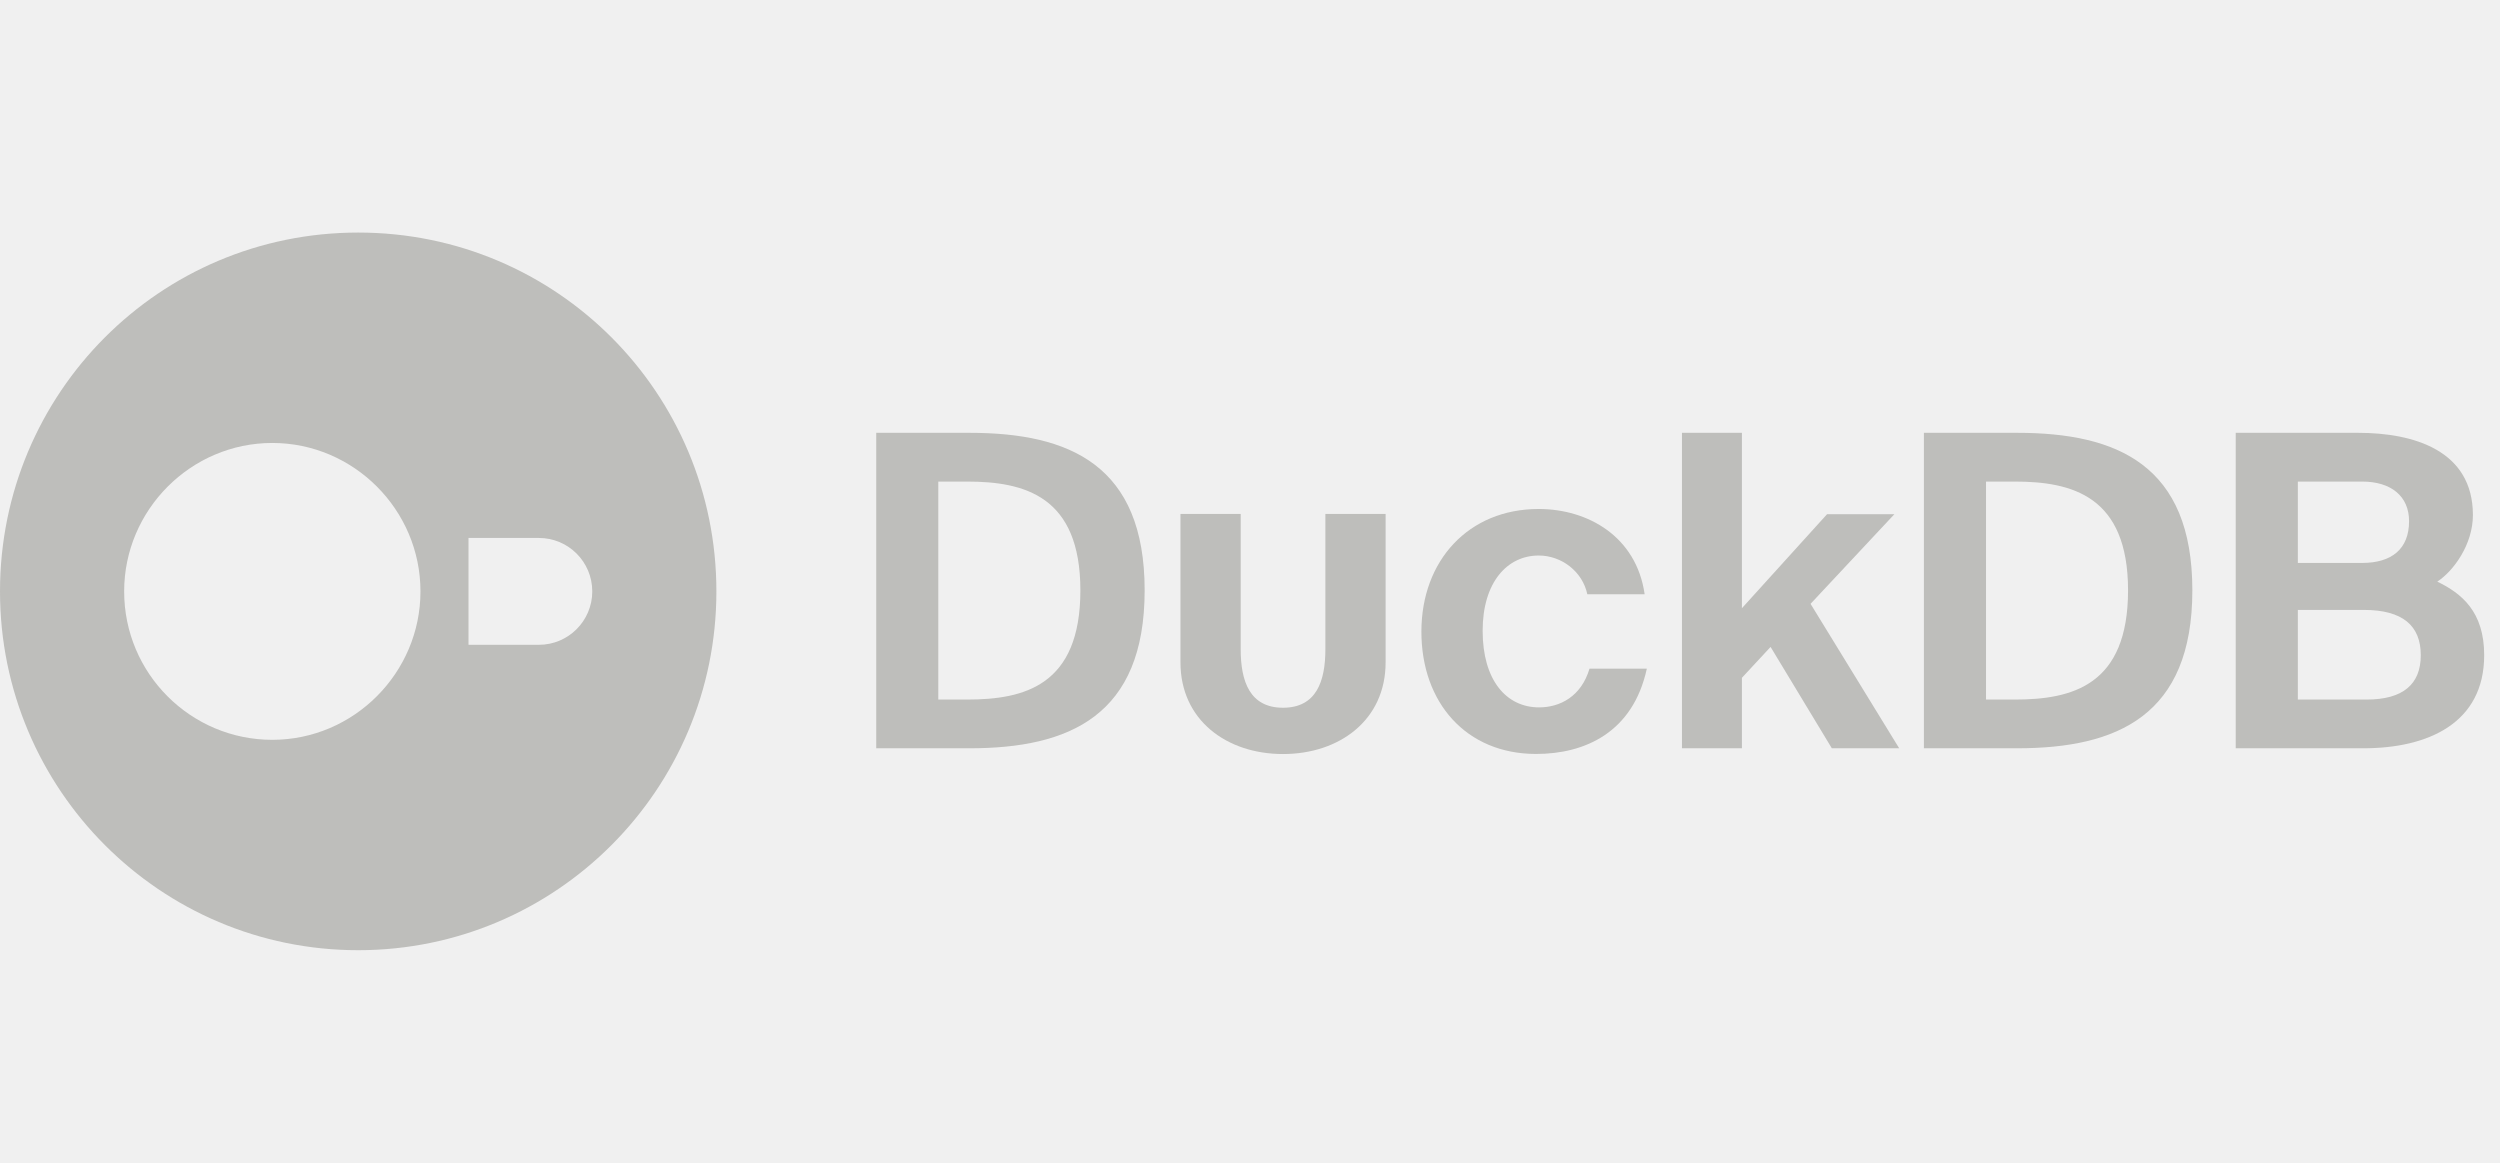
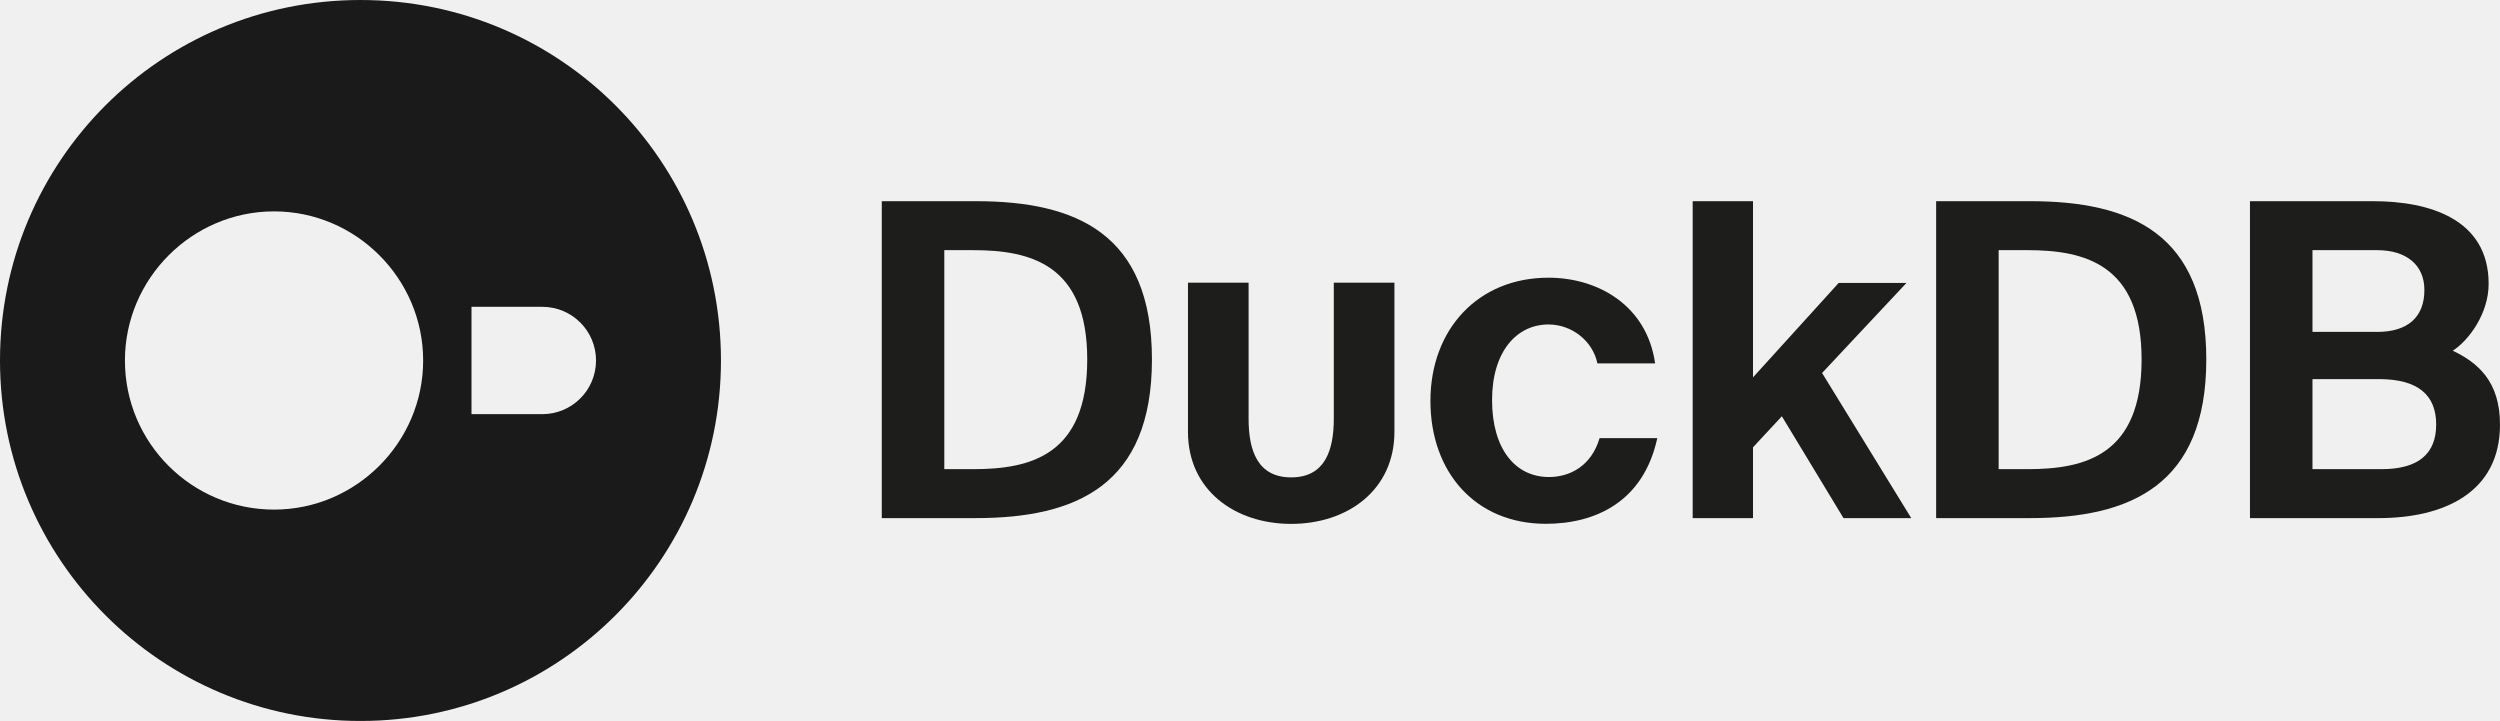
- <svg xmlns="http://www.w3.org/2000/svg" width="86" height="40" viewBox="0 0 86 40" fill="none">
-   <g id="Frame 2147265277">
-     <g id="Logo 4">
-       <g id="Vector">
-         <path fill-rule="evenodd" clip-rule="evenodd" d="M12.322 8C19.155 8 24.644 13.527 24.644 20.344C24.644 27.161 19.127 32.687 12.322 32.687C5.517 32.687 0 27.161 0 20.344C4.1369e-05 13.527 5.489 8 12.322 8ZM9.367 15.238C6.567 15.238 4.271 17.538 4.271 20.344C4.271 23.177 6.567 25.45 9.367 25.45C12.168 25.45 14.464 23.149 14.464 20.344C14.464 17.538 12.168 15.238 9.367 15.238ZM16.117 22.181H18.539C19.552 22.181 20.374 21.358 20.374 20.344C20.374 19.329 19.552 18.506 18.539 18.506H16.117V22.181Z" fill="#BEBEBB" />
-         <path d="M45.593 22.337C45.593 23.431 45.285 24.346 44.136 24.346C42.988 24.346 42.68 23.431 42.68 22.337V17.68H40.608V22.786C40.608 24.777 42.204 25.939 44.136 25.939C46.069 25.939 47.665 24.777 47.665 22.786V17.68H45.593V22.337Z" fill="#BEBEBB" />
-         <path d="M33.354 14.889H30.142V25.741H33.354C36.791 25.741 39.376 24.618 39.376 20.308C39.376 15.997 36.791 14.889 33.354 14.889ZM33.264 24.065H32.278V16.566H33.264C35.237 16.566 37.165 17.059 37.165 20.308C37.165 23.585 35.237 24.065 33.264 24.065Z" fill="#BEBEBB" />
-         <path d="M52.945 24.334C51.81 24.334 51.003 23.391 51.003 21.7C51.003 20.023 51.855 19.11 52.93 19.11C53.722 19.11 54.439 19.664 54.604 20.443H56.576C56.293 18.452 54.619 17.509 52.93 17.509C50.525 17.509 48.896 19.275 48.896 21.73C48.896 24.17 50.435 25.936 52.841 25.936C54.514 25.936 56.173 25.203 56.651 23.002H54.679C54.395 23.96 53.662 24.334 52.945 24.334Z" fill="#BEBEBB" />
-         <path d="M65.167 17.688H62.851L59.922 20.922V14.889H57.86V25.741H59.922V23.316L60.908 22.254L63.015 25.741H65.332L62.283 20.772L65.167 17.688Z" fill="#BEBEBB" />
-         <path d="M69.394 14.889H66.182V25.741H69.394C72.831 25.741 75.417 24.618 75.417 20.308C75.417 15.997 72.831 14.889 69.394 14.889ZM69.305 24.065H68.319V16.566H69.305C71.277 16.566 73.205 17.059 73.205 20.308C73.205 23.585 71.277 24.065 69.305 24.065Z" fill="#BEBEBB" />
-         <path d="M83.843 20.008C84.395 19.649 85.068 18.736 85.068 17.718C85.068 15.488 83.02 14.889 81.123 14.889H76.909V25.741H81.302C83.529 25.741 85.456 24.873 85.456 22.538C85.456 21.041 84.679 20.413 83.843 20.008ZM79.046 16.566H81.257C82.259 16.566 82.872 17.074 82.872 17.928C82.872 18.886 82.274 19.365 81.257 19.365H79.046V16.566ZM81.407 24.065H79.046V20.981H81.317C82.647 20.981 83.275 21.52 83.275 22.538C83.275 23.541 82.662 24.065 81.407 24.065Z" fill="#BEBEBB" />
-       </g>
-     </g>
+ <svg xmlns="http://www.w3.org/2000/svg" id="Ebene_1" version="1.1" viewBox="0 0 500 144.194">
+   <defs>
+     <style>
+       .st0 {
+         fill: #1d1d1b;
+       }
+ 
+       .st1 {
+         fill: #fff100;
+       }
+ 
+       .st2 {
+         fill: #1a1a1a;
+       }
+     </style>
+   </defs>
+   <mask id="duck">
+     <rect width="500" height="145" fill="#fff" />
+     <path fill="#000" d="M54.809,42.276c-16.386,0-29.822,13.436-29.822,29.822,0,16.549,13.436,29.822,29.822,29.822,16.386,0,29.822-13.436,29.822-29.822s-13.436-29.822-29.822-29.822Z" />
+     <path fill="#000" d="M108.472,61.365h-14.173v21.465h14.173c5.927,0,10.733-4.805,10.733-10.733v-0c0-5.927-4.805-10.733-10.733-10.733Z" />
+   </mask>
+   <path class="st2" mask="url(#duck)" d="M72.096,144.193C32.279,144.193,0,111.914,0,72.097,0,32.28,32.116.001,72.096.001,112.077.001,144.192,32.28,144.192,72.097c0,39.817-32.279,72.096-72.096,72.096l-0-0Z" />
+   <g>
+     <path class="st0" d="M266.76,83.739c0,6.39-1.802,11.737-8.52,11.737-6.718,0-8.521-5.347-8.521-11.737v-27.2h-12.126v29.822c0,11.634,9.34,18.416,20.646,18.416,11.306,0,20.646-6.782,20.646-18.416v-29.822h-12.126v27.2Z" />
+     <path class="st0" d="M195.151,40.238h-18.795v63.384h18.795c20.11,0,35.237-6.559,35.237-31.735,0-25.18-15.126-31.65-35.237-31.65ZM194.629,93.833h-5.77v-43.802h5.77c11.539,0,22.819,2.885,22.819,21.857,0,19.143-11.28,21.945-22.819,21.945h0Z" />
+     <path class="st0" d="M309.78,95.404c-6.644,0-11.365-5.507-11.365-15.386,0-9.792,4.984-15.124,11.276-15.124,4.636,0,8.83,3.235,9.794,7.782h11.539c-1.66-11.628-11.454-17.137-21.333-17.137-14.074,0-23.605,10.316-23.605,24.653,0,14.252,9.005,24.568,23.082,24.568,9.79,0,19.495-4.284,22.293-17.138h-11.539c-1.66,5.595-5.947,7.782-10.142,7.782h-0Z" />
+     <polygon class="st0" points="381.287 56.588 367.736 56.588 350.601 75.473 350.601 40.238 338.536 40.238 338.536 103.623 350.601 103.623 350.601 89.46 356.371 83.253 368.7 103.623 382.251 103.623 364.416 74.599 381.287 56.588" />
+     <path class="st0" d="M406.022,40.238h-18.795v63.384h18.795c20.11,0,35.237-6.559,35.237-31.735,0-25.18-15.126-31.65-35.237-31.65ZM405.5,93.833h-5.77v-43.802h5.77c11.539,0,22.819,2.885,22.819,21.857,0,19.143-11.28,21.945-22.819,21.945Z" />
+     <path class="st0" d="M490.558,70.139c3.235-2.097,7.17-7.432,7.17-13.375,0-13.027-11.98-16.525-23.082-16.525h-24.653v63.384h25.702c13.029,0,24.305-5.069,24.305-18.71,0-8.742-4.547-12.414-9.442-14.774ZM462.496,50.031h12.936c5.859,0,9.446,2.972,9.446,7.956,0,5.595-3.498,8.393-9.446,8.393h-12.936v-16.349ZM476.306,93.833h-13.811v-18.013h13.288c7.782,0,11.454,3.15,11.454,9.094,0,5.859-3.587,8.919-10.932,8.919Z" />
  </g>
</svg>
